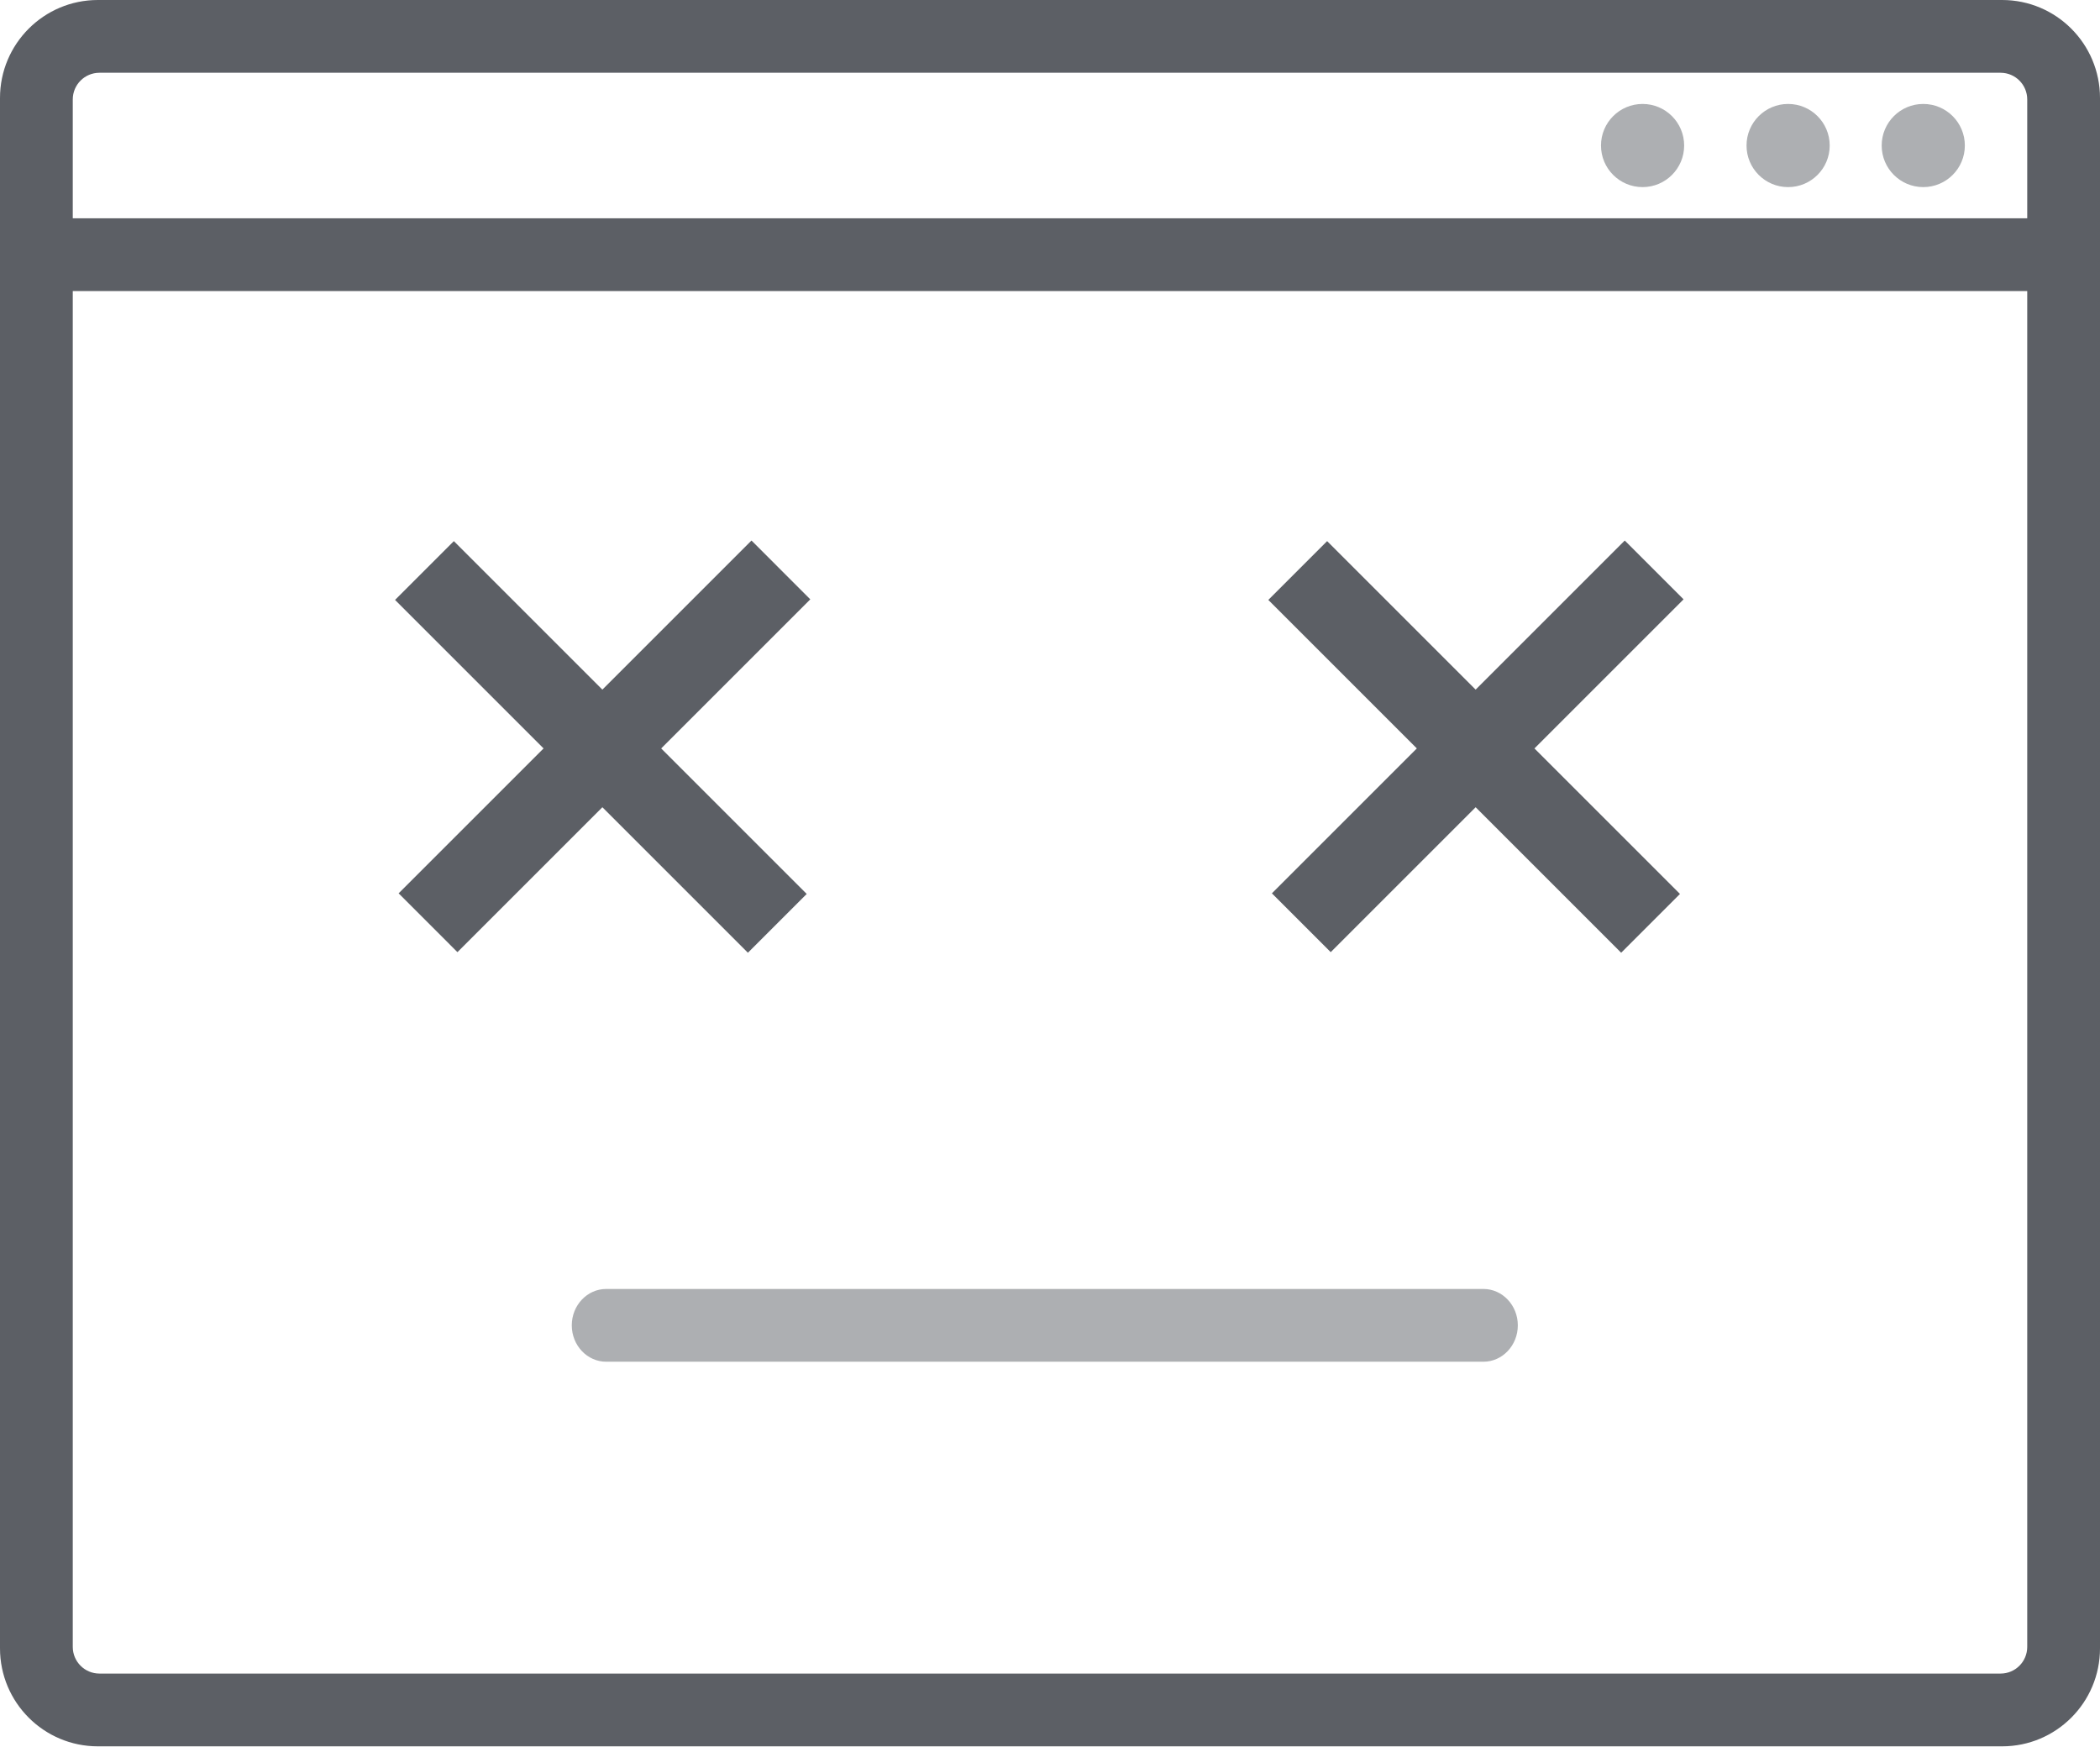
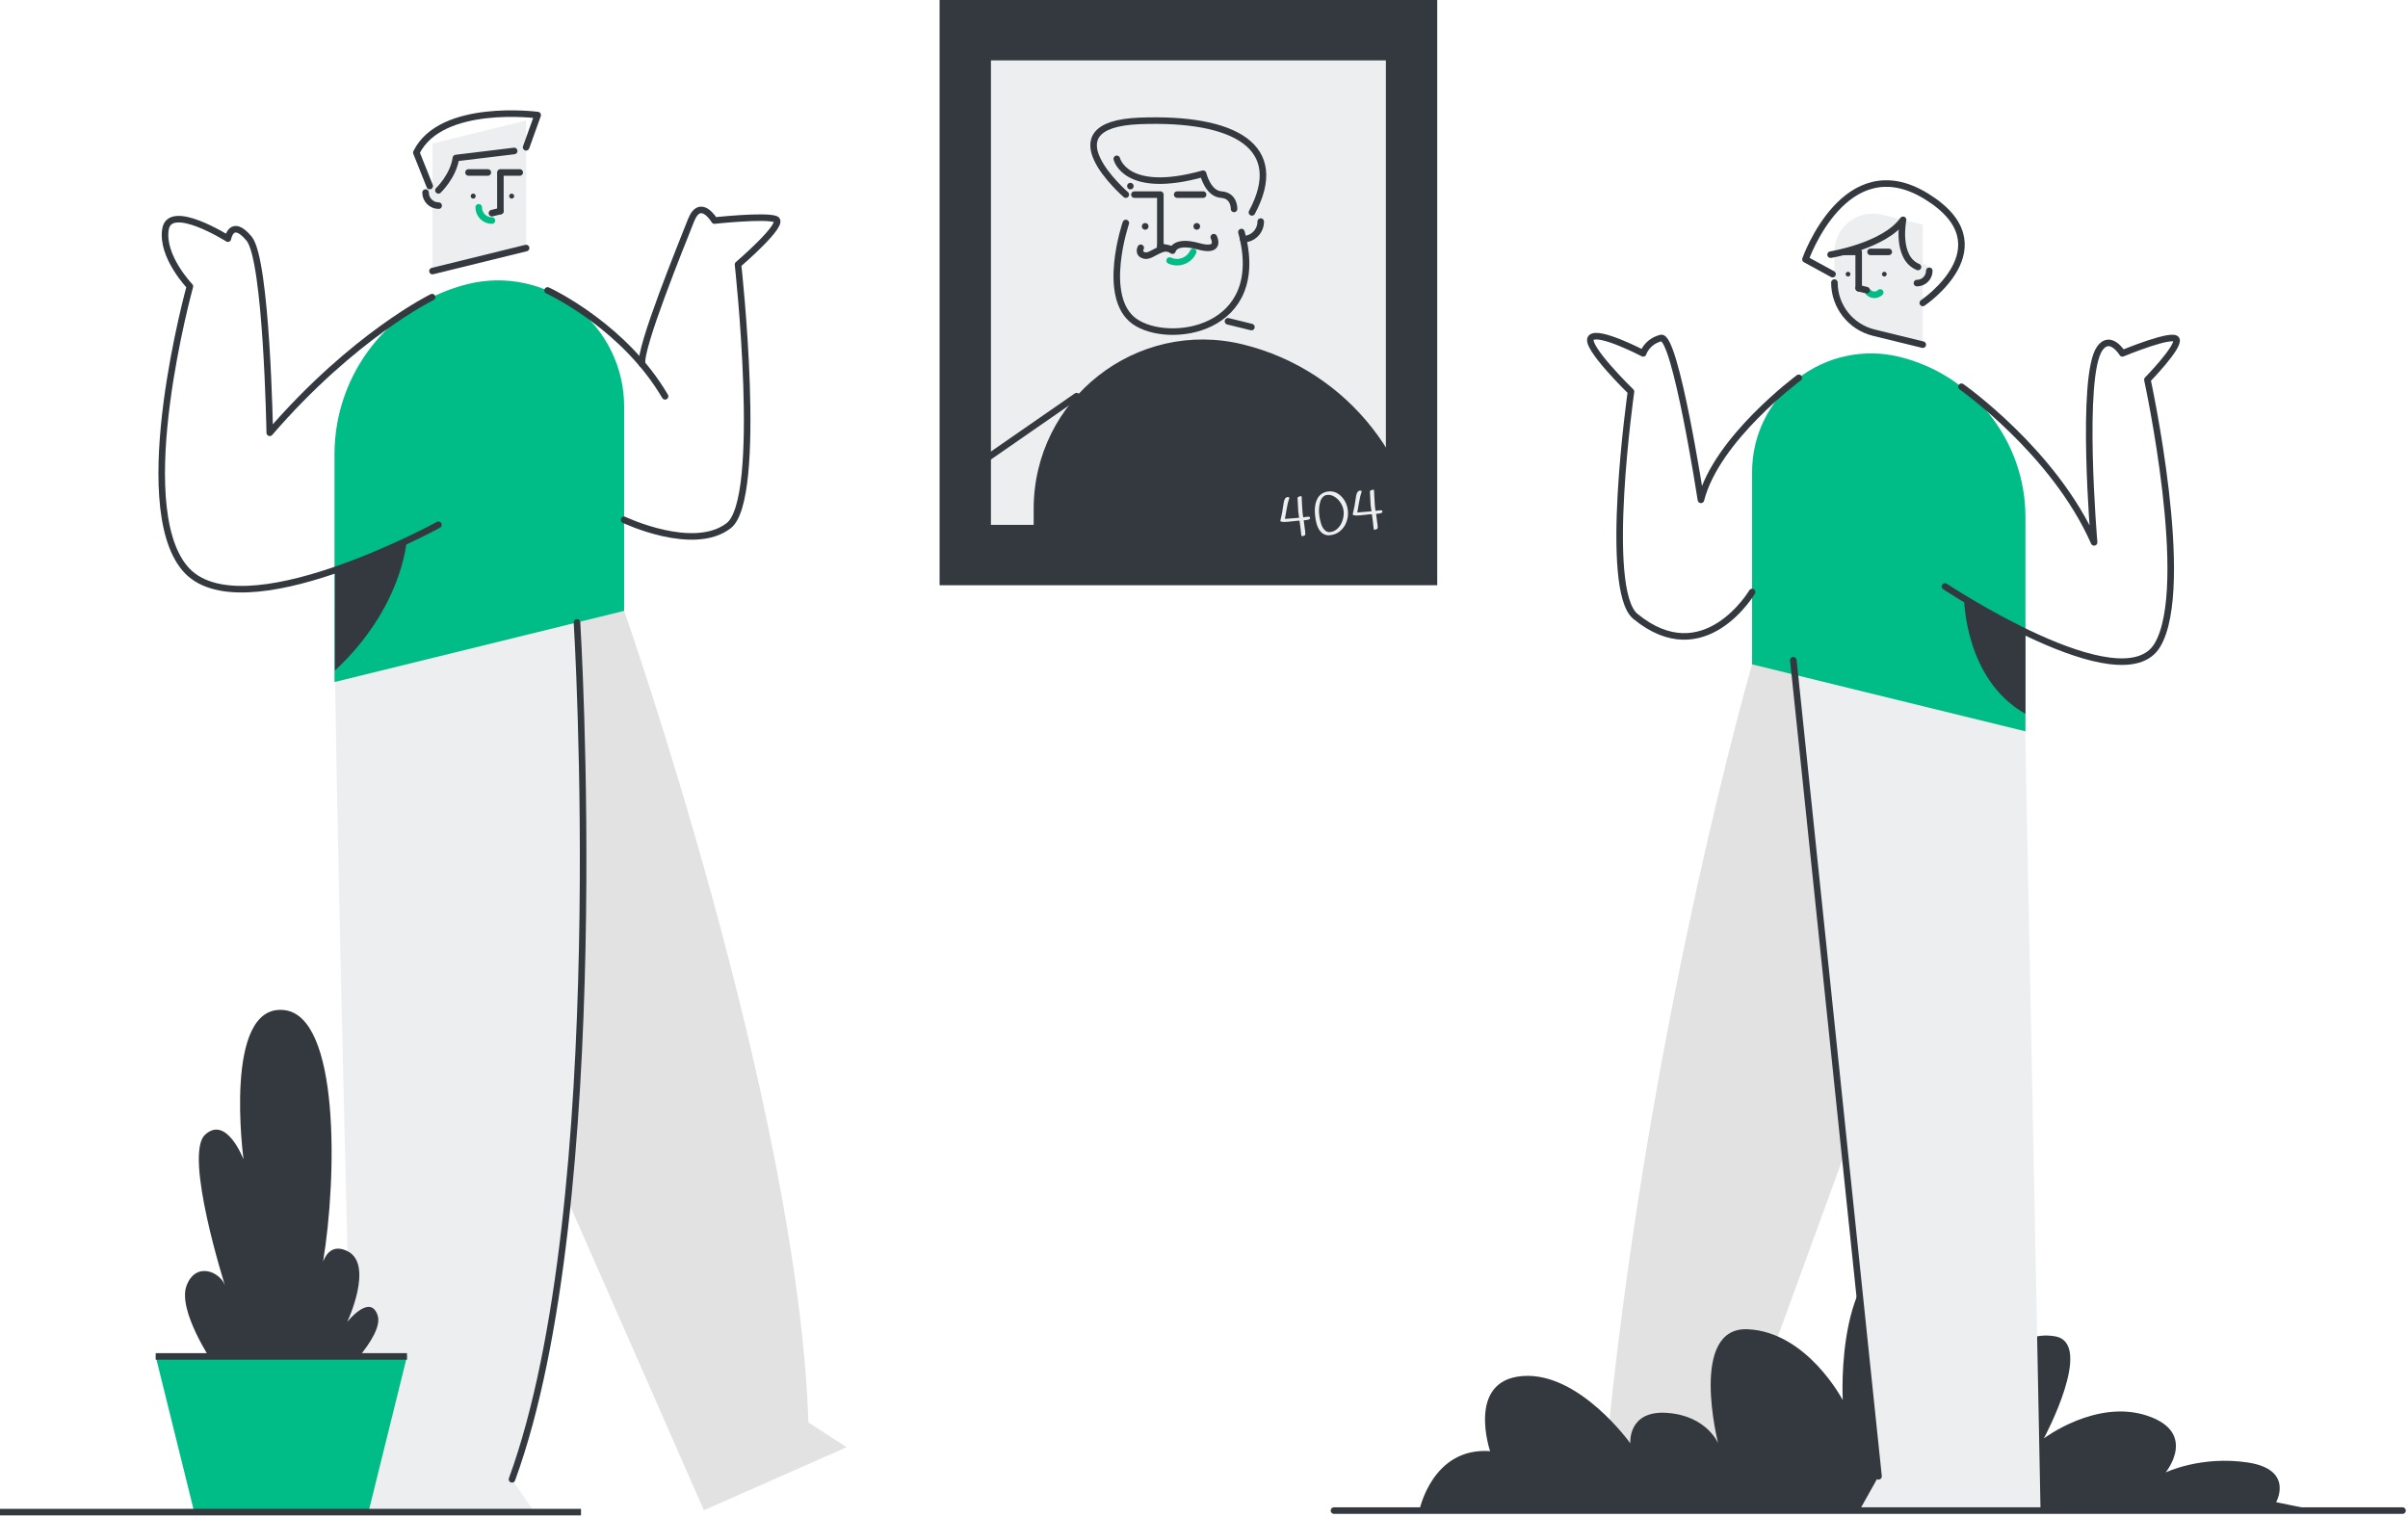
- <svg xmlns="http://www.w3.org/2000/svg" width="202px" height="168px" viewBox="0 0 202 168" version="1.1">
-   <g id="🏠-Dashboard" stroke="none" stroke-width="1" fill="none" fill-rule="evenodd">
-     <g id="404-not-found" transform="translate(-407, -252)" fill-rule="nonzero">
-       <g id="Group-2" transform="translate(407, 252)">
-         <g id="Group-3">
-           <g id="Group">
-             <path d="M9.564,7 C8.148,7 7,8.149 7,9.567 L7,158.433 C7,159.851 8.148,161 9.564,161 L192.436,161 C193.852,161 195,159.851 195,158.433 L195,9.567 C195,8.149 193.852,7 192.436,7 L9.564,7 Z M9.415,0 L192.585,0 C197.785,-1.52259158e-15 202,4.221 202,9.429 L202,158.571 C202,163.779 197.785,168 192.585,168 L9.415,168 C4.215,168 7.60220512e-16,163.779 0,158.571 L0,9.429 C-7.60220512e-16,4.221 4.215,7.61295788e-16 9.415,0 Z" id="Rectangle" fill="#5C5F65" />
-             <path d="M57.943,66.343 L72.286,52 L77.943,57.657 L63.599,72 L77.598,85.999 L71.941,91.655 L57.943,77.657 L44.001,91.598 L38.345,85.941 L52.286,72 L38,57.714 L43.657,52.057 L57.943,66.343 Z" id="Combined-Shape" fill="#5C5F65" />
-             <path d="M141.943,66.343 L156.286,52 L161.943,57.657 L147.599,72 L161.598,85.999 L155.941,91.655 L141.943,77.657 L128.001,91.598 L122.345,85.941 L136.286,72 L122,57.714 L127.657,52.057 L141.943,66.343 Z" id="Combined-Shape" fill="#5C5F65" />
-             <rect id="Rectangle" fill="#5C5F65" x="6" y="21" width="190" height="7" />
-             <circle id="Oval" fill="#ADAFB2" cx="185" cy="14" r="4" />
-             <circle id="Oval-Copy" fill="#ADAFB2" cx="172" cy="14" r="4" />
-             <circle id="Oval-Copy-2" fill="#ADAFB2" cx="158" cy="14" r="4" />
-             <path d="M142.689,131 L58.311,131 C56.484,131 55,129.432 55,127.5 C55,125.568 56.484,124 58.311,124 C76.937,124 90.905,124 100.218,124 C109.656,124 123.813,124 142.689,124 C144.516,124 146,125.568 146,127.5 C146,129.432 144.516,131 142.689,131 Z" id="Path-Copy-3" fill="#ADAFB2" />
-           </g>
-         </g>
-       </g>
-     </g>
-   </g>
+ <svg xmlns="http://www.w3.org/2000/svg" width="551" height="347" viewBox="0 0 551 347" fill="none">
+   <path d="M142.811 139.777C142.811 139.777 182.562 252.8 184.986 325.496L193.725 331.156L161.066 345.575L120.385 253.008L114.5 179.1L116.508 130.03" fill="#E2E2E2" />
+   <path d="M132.036 142.427C132.036 142.427 140.19 275.502 117.162 338.509L121.972 345.576H81.014C81.014 345.576 76.539 176.312 76.539 139.778L132.036 142.427Z" fill="#EDEEEF" />
+   <path d="M120.385 39.465V56.759L98.961 62.025V32.84L120.385 27.574V39.465Z" fill="#EDEEEF" />
+   <path d="M108.28 45.448C108.596 45.448 108.853 45.192 108.853 44.876C108.853 44.559 108.596 44.303 108.28 44.303C107.963 44.303 107.707 44.559 107.707 44.876C107.707 45.192 107.963 45.448 108.28 45.448Z" fill="#33393F" />
+   <path d="M117.081 45.448C117.397 45.448 117.653 45.192 117.653 44.876C117.653 44.559 117.397 44.303 117.081 44.303C116.764 44.303 116.508 44.559 116.508 44.876C116.508 45.192 116.764 45.448 117.081 45.448Z" fill="#33393F" />
+   <path d="M114.5 48.293V39.465H118.923" stroke="#33393F" stroke-width="1.5" stroke-linecap="round" stroke-linejoin="round" />
+   <path d="M107.203 39.465H111.626" stroke="#33393F" stroke-width="1.5" stroke-linecap="round" stroke-linejoin="round" />
+   <path d="M100.373 43.987V47.053C98.719 47.053 97.379 45.712 97.379 44.059C97.379 43.967 97.383 43.876 97.391 43.786C97.559 41.927 100.373 42.12 100.373 43.987Z" fill="#EDEEEF" />
+   <path d="M100.373 47.054C98.719 47.054 97.379 45.713 97.379 44.06" stroke="#33393F" stroke-width="1.5" stroke-linecap="round" stroke-linejoin="round" />
+   <path d="M112.566 50.469C110.892 50.469 109.535 49.112 109.535 47.438" stroke="#00BC87" stroke-width="1.5" stroke-linecap="round" stroke-linejoin="round" />
+   <path d="M120.385 56.759L98.961 62.025" stroke="#33393F" stroke-width="1.5" stroke-linecap="round" stroke-linejoin="round" />
+   <path d="M114.501 48.299L112.566 48.774" stroke="#33393F" stroke-width="1.5" stroke-linecap="round" stroke-linejoin="round" />
+   <path d="M142.814 92.994V139.778L76.539 156.067V103.963C76.539 85.488 89.152 69.4 107.093 64.99H107.093C115.697 62.875 124.796 64.833 131.768 70.299C138.741 75.766 142.814 84.134 142.814 92.994V92.994Z" fill="#00BC87" />
+   <path d="M132.031 142.428C132.031 142.428 140.184 275.503 117.156 338.509" stroke="#33393F" stroke-width="1.5" stroke-linecap="round" stroke-linejoin="round" />
+   <path d="M120.385 33.704L123.033 26.333C123.033 26.333 100.92 23.405 95.266 34.916L98.325 42.567" stroke="#33393F" stroke-width="1.5" stroke-linecap="round" stroke-linejoin="round" />
+   <path d="M100.316 43.557C100.316 43.557 103.715 40.335 104.321 36.161L117.656 34.546" stroke="#33393F" stroke-width="1.5" stroke-linecap="round" stroke-linejoin="round" />
+   <path d="M98.875 67.989C98.875 67.989 81.014 76.698 61.725 99.033C61.725 99.033 61.036 59.452 56.997 54.606C52.959 49.759 52.151 54.606 52.151 54.606C52.151 54.606 38.882 46.225 37.867 52.452C36.852 58.678 43.451 65.53 43.451 65.53C43.451 65.53 29.746 115.057 42.288 130.031C54.831 145.006 100.315 120.099 100.315 120.099" stroke="#33393F" stroke-width="1.5" stroke-linecap="round" stroke-linejoin="round" />
+   <path d="M125.297 66.463C126.685 67.105 143.026 75.069 152.181 90.686" stroke="#33393F" stroke-width="1.5" stroke-linecap="round" stroke-linejoin="round" />
+   <path d="M142.809 118.958C142.809 118.958 158.641 126.497 166.718 120.304C174.796 114.111 168.872 60.529 168.872 60.529C168.872 60.529 179.912 51.08 177.489 50.15C175.065 49.22 163.487 50.469 163.487 50.469C163.487 50.469 160.256 44.986 158.102 50.469C155.948 55.952 146.252 79.687 146.927 83.302" stroke="#33393F" stroke-width="1.5" stroke-linecap="round" stroke-linejoin="round" />
+   <path d="M93.052 123.737C93.052 123.737 92.135 139.018 76.652 153.423V130.46C76.652 130.46 91.222 124.613 93.052 123.737Z" fill="#33393F" />
+   <path d="M86.384 300.9C84.622 295.966 79.46 302.483 79.46 302.483C79.46 302.483 85.679 289.27 79.46 286.275C76.392 284.797 74.777 286.535 73.928 288.676C77.111 269.465 77.797 232.411 64.953 231.121C50.923 229.711 55.724 265.306 55.724 265.306C55.724 265.306 51.847 255.085 46.913 259.667C41.98 264.248 51.494 294.204 51.494 294.204C50.437 291.032 44.798 288.565 42.684 294.204C40.569 299.843 48.675 311.825 48.675 311.825L76.516 316.406C76.516 316.406 88.146 305.834 86.384 300.9Z" fill="#33393F" />
+   <path d="M84.311 346.011H44.445L35.629 310.387H93.127L84.311 346.011Z" fill="#00BC87" />
+   <path d="M0 346.011H132.944" stroke="#33393F" stroke-width="1.5" />
+   <path d="M35.629 310.386H93.127" stroke="#33393F" stroke-width="1.5" />
+   <rect x="215" width="113.869" height="133.918" fill="#33393F" />
+   <rect x="226.746" y="13.816" width="90.373" height="106.285" fill="#EDEEEF" />
+   <path d="M257.609 44.531V67.766L286.354 74.841V35.63L257.609 28.556V44.531Z" fill="#EDEEEF" />
+   <path d="M273.847 52.571C274.271 52.571 274.615 52.226 274.615 51.801C274.615 51.376 274.271 51.031 273.847 51.031C273.422 51.031 273.078 51.376 273.078 51.801C273.078 52.226 273.422 52.571 273.847 52.571Z" fill="#33393F" />
+   <path d="M262.042 52.571C262.466 52.571 262.811 52.226 262.811 51.801C262.811 51.376 262.466 51.031 262.042 51.031C261.618 51.031 261.273 51.376 261.273 51.801C261.273 52.226 261.618 52.571 262.042 52.571Z" fill="#33393F" />
+   <path d="M284.461 50.608V54.727C286.68 54.727 288.478 52.926 288.478 50.705C288.478 50.581 288.473 50.459 288.462 50.338C288.237 47.84 284.461 48.1 284.461 50.608Z" fill="#EDEEEF" />
+   <path d="M284.461 54.727C286.68 54.727 288.478 52.926 288.478 50.704" stroke="#33393F" stroke-width="1.5" stroke-linecap="round" stroke-linejoin="round" />
+   <path d="M265.508 56.391V44.53H259.574" stroke="#33393F" stroke-width="1.5" stroke-linecap="round" stroke-linejoin="round" />
+   <path d="M275.297 44.531H269.363" stroke="#33393F" stroke-width="1.5" stroke-linecap="round" stroke-linejoin="round" />
+   <path d="M258.65 42.588H258.65" stroke="#33393F" stroke-width="1.5" stroke-linecap="round" stroke-linejoin="round" />
+   <path d="M280.988 73.519L286.355 74.84" stroke="#33393F" stroke-width="1.5" stroke-linecap="round" stroke-linejoin="round" />
+   <path d="M265.508 56.4L268.103 57.039" stroke="#33393F" stroke-width="1.5" stroke-linecap="round" stroke-linejoin="round" />
+   <path d="M267.633 59.62C268.613 60.071 269.731 60.114 270.743 59.739C271.754 59.365 272.575 58.603 273.026 57.622" stroke="#00BC87" stroke-width="1.5" stroke-linecap="round" stroke-linejoin="round" />
+   <path d="M236.527 116.448V123.389L325.448 127.534V131.185C325.448 106.363 308.525 84.748 284.454 78.824L284.453 78.824C260.071 72.823 236.527 91.306 236.527 116.448V116.448Z" fill="#33393F" />
+   <path d="M257.612 51.031C257.612 51.031 251.842 67.973 259.574 73.52C267.307 79.068 290.299 75.836 284.062 53.099" stroke="#33393F" stroke-width="1.5" stroke-linecap="round" stroke-linejoin="round" />
+   <path d="M261.027 56.703C261.027 56.703 260.271 58.107 261.933 58.478C263.595 58.85 266.108 55.574 268.282 57.358C268.282 57.358 268.769 54.84 274.183 56.346C279.597 57.852 277.738 54.273 277.738 54.273" stroke="#33393F" stroke-width="1.5" stroke-linecap="round" stroke-linejoin="round" />
+   <path d="M255.543 36.344C255.543 36.344 257.492 44.738 275.297 39.751C275.297 39.751 276.374 44.322 279.439 44.53C282.503 44.738 282.376 47.806 282.376 47.806" stroke="#33393F" stroke-width="1.5" stroke-linecap="round" stroke-linejoin="round" />
+   <path d="M257.611 44.53C257.611 44.53 239.026 28.476 260.855 27.662C282.685 26.848 294.503 33.626 286.471 48.596" stroke="#33393F" stroke-width="1.5" stroke-linecap="round" stroke-linejoin="round" />
+   <path d="M246.353 90.647L220.844 108.32" stroke="#33393F" stroke-width="1.5" stroke-linecap="round" stroke-linejoin="round" />
+   <path d="M297.073 117.091L296.904 113.944C296.896 113.851 296.968 113.765 297.12 113.686C297.273 113.606 297.428 113.56 297.586 113.546C297.753 113.531 297.84 113.56 297.847 113.635C297.863 113.811 297.885 114.33 297.915 115.189C297.954 116.048 297.995 116.714 298.037 117.188C298.079 117.653 298.138 118.05 298.214 118.381C298.223 118.38 298.306 118.368 298.464 118.345C298.62 118.312 298.759 118.29 298.879 118.279C299 118.259 299.134 118.247 299.284 118.243C299.592 118.235 299.754 118.309 299.768 118.467C299.788 118.69 299.674 118.832 299.426 118.891C299.188 118.959 298.958 119.003 298.735 119.023C298.511 119.034 298.371 119.042 298.315 119.047C298.507 120.454 298.61 121.246 298.626 121.422C298.641 121.599 298.655 121.748 298.666 121.869C298.685 121.979 298.691 122.054 298.685 122.092C298.689 122.129 298.681 122.195 298.661 122.291C298.65 122.376 298.623 122.439 298.58 122.481C298.448 122.586 298.281 122.648 298.076 122.666C297.881 122.684 297.78 122.655 297.773 122.581C297.683 121.567 297.543 120.423 297.354 119.146C297.306 119.132 297.143 119.137 296.864 119.162L294.734 119.394C293.581 119.497 292.994 119.428 292.973 119.186C292.971 119.167 292.974 119.144 292.98 119.115C293.309 117.755 293.517 116.673 293.604 115.869C293.7 115.054 293.829 114.499 293.99 114.204C294.153 113.927 294.35 113.773 294.581 113.743C294.758 113.728 294.882 113.749 294.953 113.809C295.024 113.868 295.044 113.941 295.014 114.028C294.773 114.677 294.557 115.573 294.369 116.714C294.18 117.855 294.062 118.531 294.015 118.741L297.267 118.48C297.169 117.907 297.104 117.445 297.073 117.091ZM301.628 113.804C301.858 113.446 302.178 113.145 302.588 112.903C303.006 112.65 303.493 112.499 304.051 112.449C305.148 112.351 306.121 112.752 306.969 113.65C307.826 114.539 308.313 115.639 308.43 116.95C308.507 117.805 308.394 118.64 308.091 119.454C307.798 120.258 307.32 120.942 306.658 121.507C305.996 122.072 305.205 122.396 304.285 122.478C303.374 122.559 302.617 122.214 302.014 121.443C301.42 120.663 301.048 119.44 300.9 117.776C300.752 116.112 300.994 114.788 301.628 113.804ZM304.305 121.759C304.993 121.698 305.591 121.415 306.099 120.91C306.615 120.396 306.983 119.787 307.201 119.083C307.428 118.37 307.512 117.687 307.454 117.037C307.395 116.377 307.185 115.754 306.824 115.167C306.471 114.571 306.01 114.087 305.443 113.716C304.876 113.345 304.304 113.185 303.728 113.237C303.319 113.273 302.969 113.445 302.678 113.752C302.396 114.058 302.195 114.437 302.076 114.888C301.835 115.762 301.756 116.655 301.837 117.566C301.883 118.086 301.973 118.622 302.107 119.172C302.239 119.713 302.387 120.159 302.549 120.51C302.711 120.852 302.944 121.154 303.249 121.418C303.563 121.68 303.915 121.794 304.305 121.759ZM313.632 115.614L313.464 112.467C313.455 112.374 313.527 112.288 313.68 112.209C313.832 112.129 313.987 112.083 314.145 112.069C314.312 112.054 314.399 112.083 314.406 112.158C314.422 112.334 314.445 112.852 314.474 113.712C314.513 114.57 314.554 115.237 314.596 115.711C314.638 116.176 314.697 116.573 314.773 116.904C314.782 116.903 314.866 116.891 315.023 116.868C315.179 116.835 315.318 116.813 315.439 116.802C315.559 116.782 315.694 116.77 315.843 116.766C316.152 116.758 316.313 116.832 316.327 116.99C316.347 117.213 316.233 117.355 315.985 117.414C315.748 117.482 315.517 117.526 315.294 117.546C315.07 117.557 314.93 117.565 314.875 117.57C315.066 118.977 315.169 119.769 315.185 119.945C315.201 120.122 315.214 120.271 315.225 120.392C315.244 120.502 315.251 120.577 315.245 120.615C315.248 120.652 315.24 120.718 315.22 120.814C315.209 120.899 315.182 120.962 315.139 121.004C315.008 121.109 314.84 121.171 314.635 121.189C314.44 121.207 314.339 121.178 314.333 121.104C314.242 120.09 314.103 118.946 313.914 117.669C313.866 117.655 313.702 117.66 313.423 117.685L311.293 117.917C310.141 118.02 309.553 117.951 309.532 117.709C309.53 117.69 309.533 117.667 309.54 117.638C309.868 116.278 310.076 115.196 310.164 114.392C310.26 113.577 310.388 113.022 310.549 112.727C310.712 112.45 310.909 112.296 311.141 112.266C311.317 112.251 311.441 112.272 311.512 112.332C311.583 112.391 311.603 112.464 311.574 112.551C311.332 113.2 311.117 114.096 310.928 115.237C310.739 116.378 310.621 117.054 310.575 117.264L313.826 117.003C313.728 116.43 313.664 115.968 313.632 115.614Z" fill="#EDEEEF" />
+   <path d="M400.916 152.021C400.916 152.021 378.007 230.927 368.16 326.046L361 330.794L392.254 345.649L432.191 236.327L438.639 148.04" fill="#E2E2E2" />
+   <path d="M520.827 343.739C520.827 343.739 525.04 336.279 514.345 334.658C503.651 333.036 495.549 336.928 495.549 336.928C495.549 336.928 503.002 327.847 491.336 323.955C479.669 320.063 467.678 329.144 467.678 329.144C467.678 329.144 479.345 307.414 470.271 305.793C461.197 304.171 456.336 313.576 456.336 313.576C456.336 313.576 457.308 286.658 438.512 286.009C419.715 285.36 421.66 320.387 421.66 320.387C421.66 320.387 413.558 304.82 399.947 304.171C386.336 303.522 393.141 330.248 393.141 330.248C393.141 330.248 390.549 323.955 381.475 323.306C372.401 322.658 373.049 330.269 373.049 330.269C373.049 330.269 361.382 313.901 348.419 314.874C335.456 315.847 340.965 332.063 340.965 332.063C327.678 331.09 324.762 345.664 324.762 345.664H530.225L520.827 343.739Z" fill="#33393F" />
+   <path d="M410.355 151.087L454.989 148.039L463.105 151.334L466.919 345.649H425.462L429.846 337.818L410.355 151.087Z" fill="#EDEEEF" />
+   <path d="M419.75 57.64V64.663C419.75 70.094 423.469 74.823 428.759 76.119L439.97 78.866V51.407L430.648 49.123C428.023 48.48 425.247 49.075 423.12 50.738C420.993 52.4 419.75 54.945 419.75 57.64V57.64Z" fill="#EDEEEF" />
+   <path d="M419.75 64.663C419.75 70.094 423.469 74.823 428.759 76.119L439.97 78.866" stroke="#33393F" stroke-width="1.5" stroke-linecap="round" stroke-linejoin="round" />
+   <path d="M431.173 63.269C431.472 63.269 431.714 63.028 431.714 62.73C431.714 62.433 431.472 62.191 431.173 62.191C430.875 62.191 430.633 62.433 430.633 62.73C430.633 63.028 430.875 63.269 431.173 63.269Z" fill="#33393F" />
+   <path d="M422.869 63.269C423.167 63.269 423.409 63.028 423.409 62.73C423.409 62.433 423.167 62.191 422.869 62.191C422.57 62.191 422.328 62.433 422.328 62.73C422.328 63.028 422.57 63.269 422.869 63.269Z" fill="#33393F" />
+   <path d="M425.305 65.945V57.64H422.109" stroke="#33393F" stroke-width="1.5" stroke-linecap="round" stroke-linejoin="round" />
+   <path d="M432.19 57.639H428.016" stroke="#33393F" stroke-width="1.5" stroke-linecap="round" stroke-linejoin="round" />
+   <path d="M438.637 61.895V64.78C440.197 64.78 441.463 63.519 441.463 61.963C441.463 61.876 441.459 61.791 441.451 61.706C441.293 59.957 438.637 60.139 438.637 61.895Z" fill="#EDEEEF" />
+   <path d="M438.637 64.779C440.197 64.779 441.463 63.518 441.463 61.962" stroke="#33393F" stroke-width="1.5" stroke-linecap="round" stroke-linejoin="round" />
+   <path d="M427.586 66.916C427.937 67.266 428.413 67.462 428.909 67.462C429.405 67.462 429.881 67.266 430.232 66.916" stroke="#00BC87" stroke-width="1.5" stroke-linecap="round" stroke-linejoin="round" />
+   <path d="M425.305 65.952L427.13 66.4" stroke="#33393F" stroke-width="1.5" stroke-linecap="round" stroke-linejoin="round" />
+   <path d="M400.914 108.004V152.021L463.465 167.347V118.324C463.465 100.941 451.561 85.804 434.628 81.656H434.628C426.507 79.666 417.92 81.508 411.339 86.651C404.758 91.794 400.914 99.668 400.914 108.004V108.004Z" fill="#00BC87" />
+   <path d="M429.846 337.819L410.355 151.088" stroke="#33393F" stroke-width="1.5" stroke-linecap="round" stroke-linejoin="round" />
+   <path d="M419.323 62.73L413.129 59.344C413.129 59.344 422.182 33.504 440.765 44.904C459.348 56.304 439.972 69.32 439.972 69.32" stroke="#33393F" stroke-width="1.5" stroke-linecap="round" stroke-linejoin="round" />
+   <path d="M418.879 58.268C418.879 58.268 431.175 56.292 435.457 50.3C435.457 50.3 433.715 58.976 438.876 61.092" stroke="#33393F" stroke-width="1.5" stroke-linecap="round" stroke-linejoin="round" />
+   <path d="M448.825 88.499C448.825 88.499 470.023 103.359 479.171 124.102C479.171 124.102 475.931 85.945 480.505 79.675C482.92 76.365 485.652 80.858 485.652 80.858C485.652 80.858 497.659 75.875 498.04 77.775C498.421 79.675 491.369 86.895 491.369 86.895C491.369 86.895 501.662 134.129 493.657 147.619C485.652 161.109 445.055 134.205 445.055 134.205" stroke="#33393F" stroke-width="1.5" stroke-linecap="round" stroke-linejoin="round" />
+   <path d="M449.426 136.948C449.426 136.948 449.511 155.473 463.466 163.353V144.62L449.426 136.948Z" fill="#33393F" />
+   <path d="M411.6 86.456C411.6 86.456 392.768 100.369 389.21 114.374C389.21 114.374 383.365 76.468 380.061 77.343C376.758 78.219 375.995 80.859 375.995 80.859C375.995 80.859 365.576 75.425 364.051 77.328C362.527 79.232 373.2 89.619 373.2 89.619C373.2 89.619 366.743 134.918 374.217 141.046C389.972 153.966 400.918 135.472 400.918 135.472" stroke="#33393F" stroke-width="1.5" stroke-linecap="round" stroke-linejoin="round" />
+   <path d="M305.242 345.663H549.744" stroke="#33393F" stroke-width="1.5" stroke-linecap="round" stroke-linejoin="round" />
</svg>
